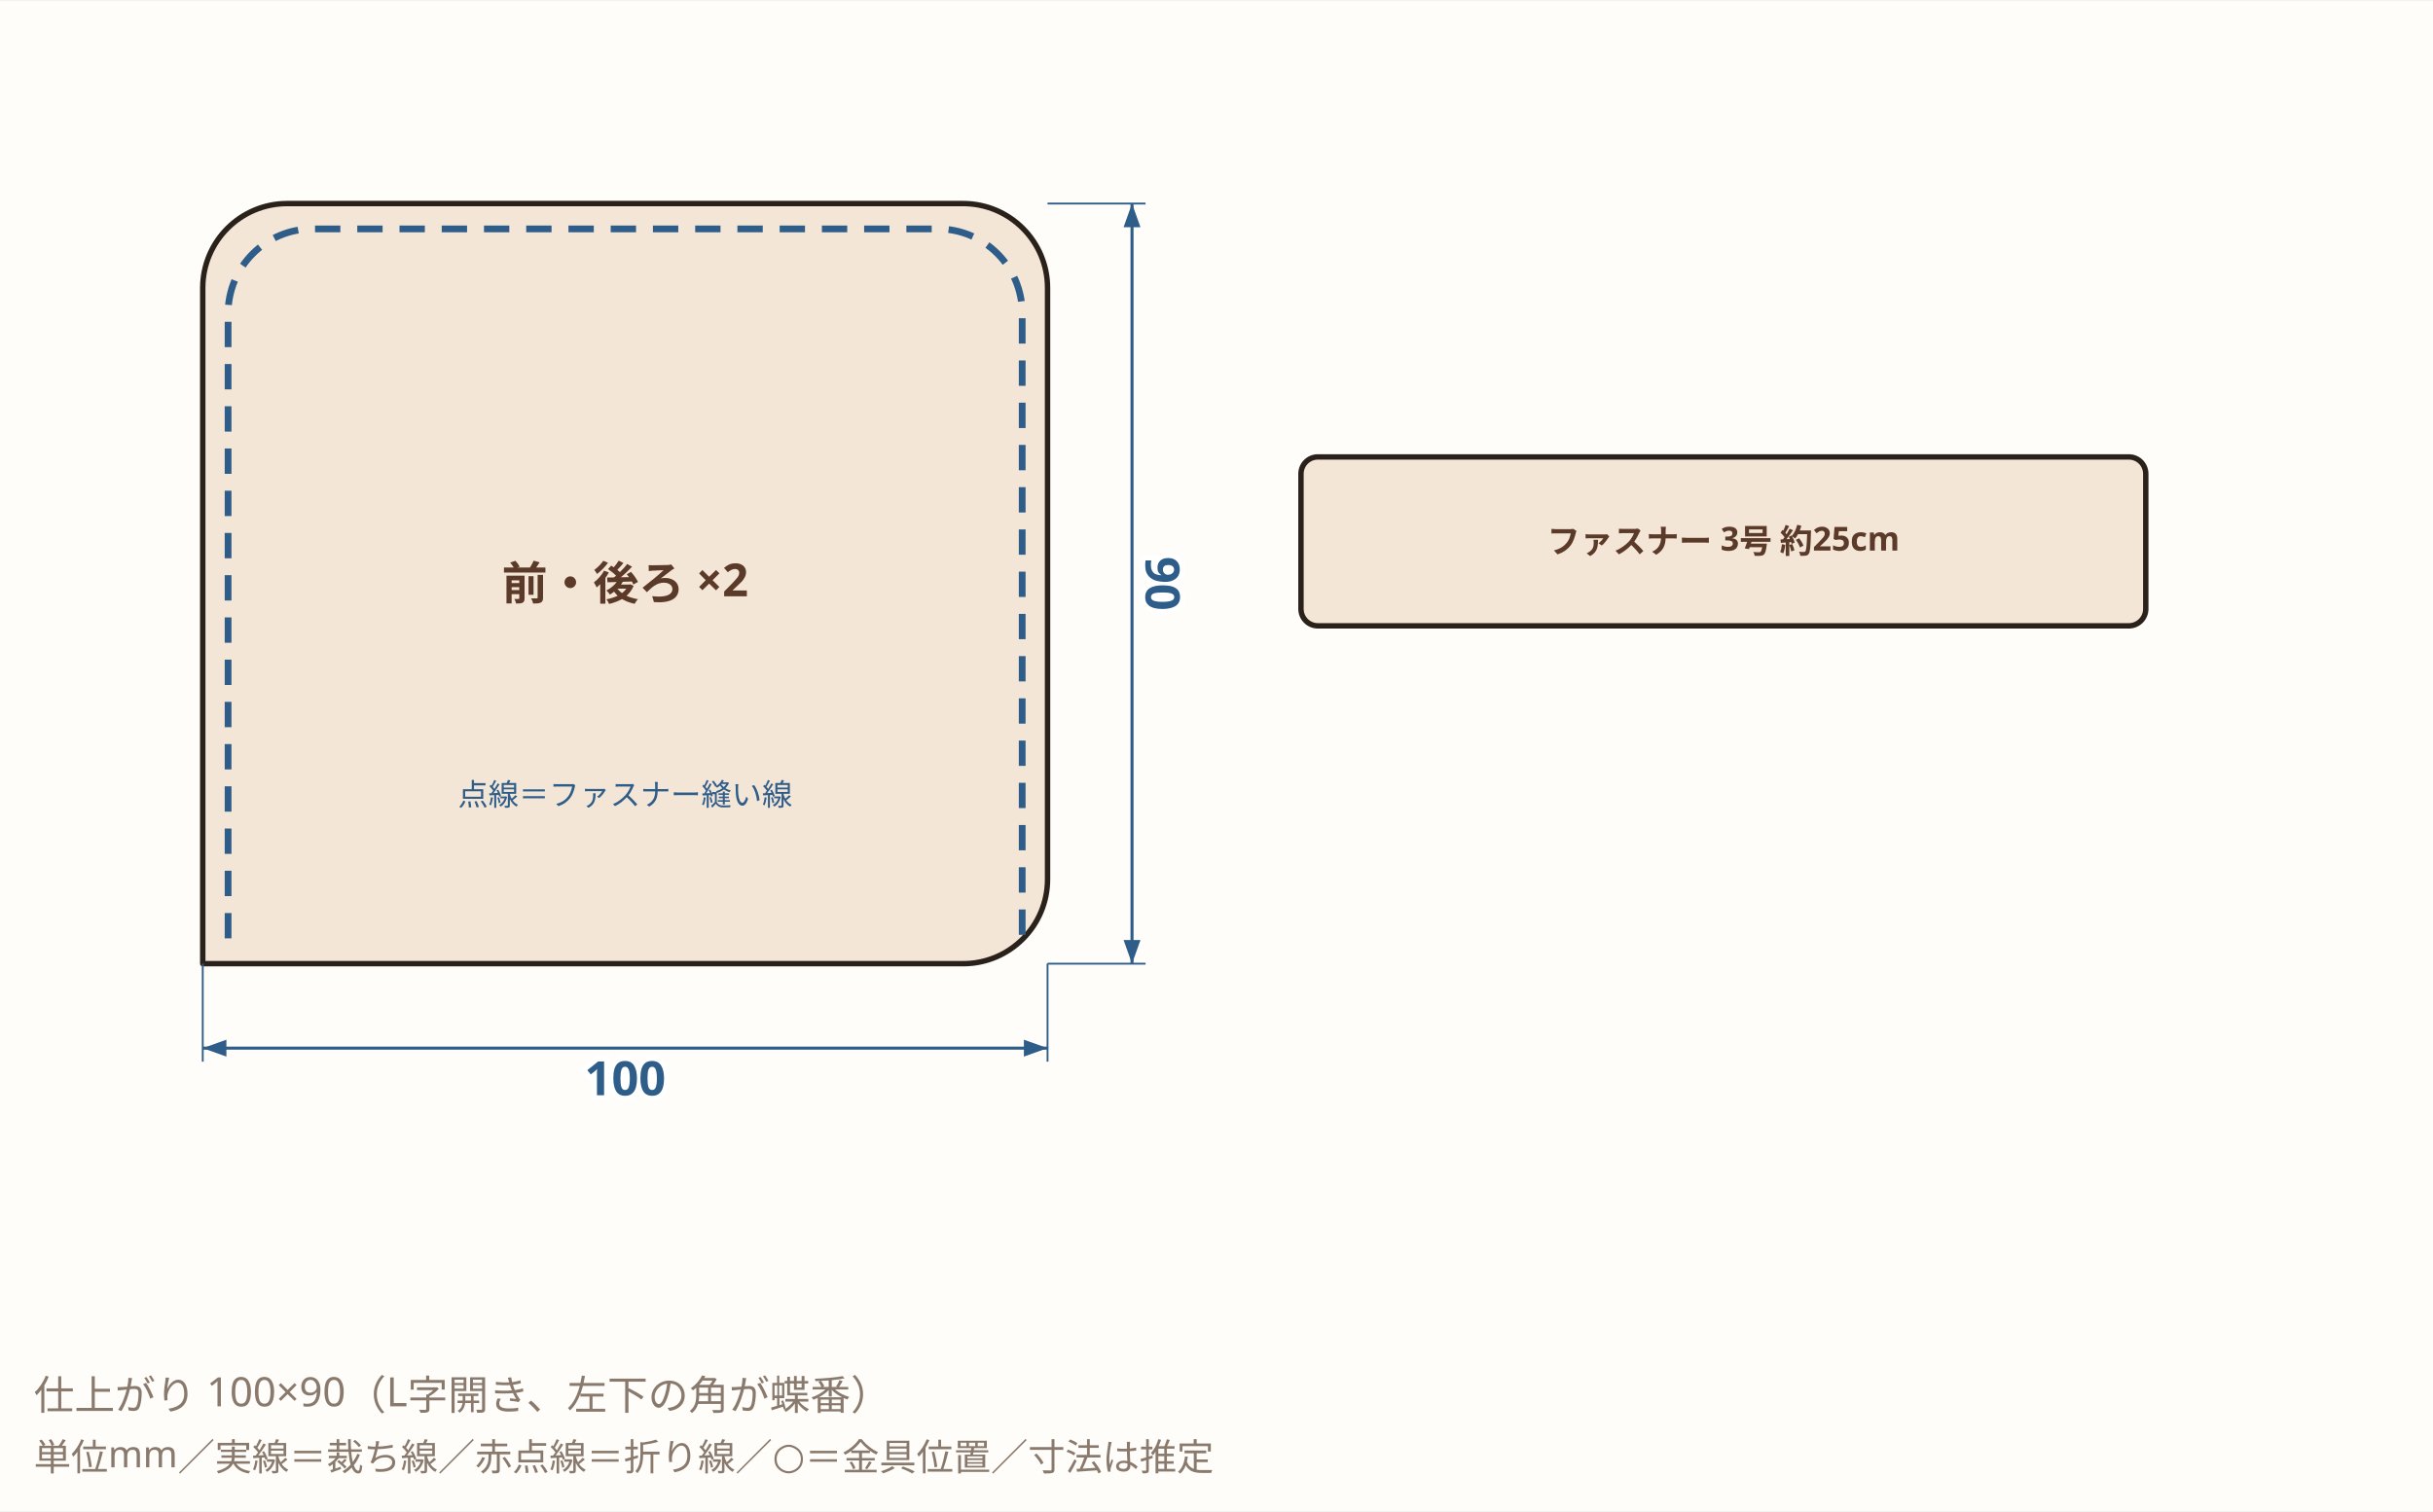
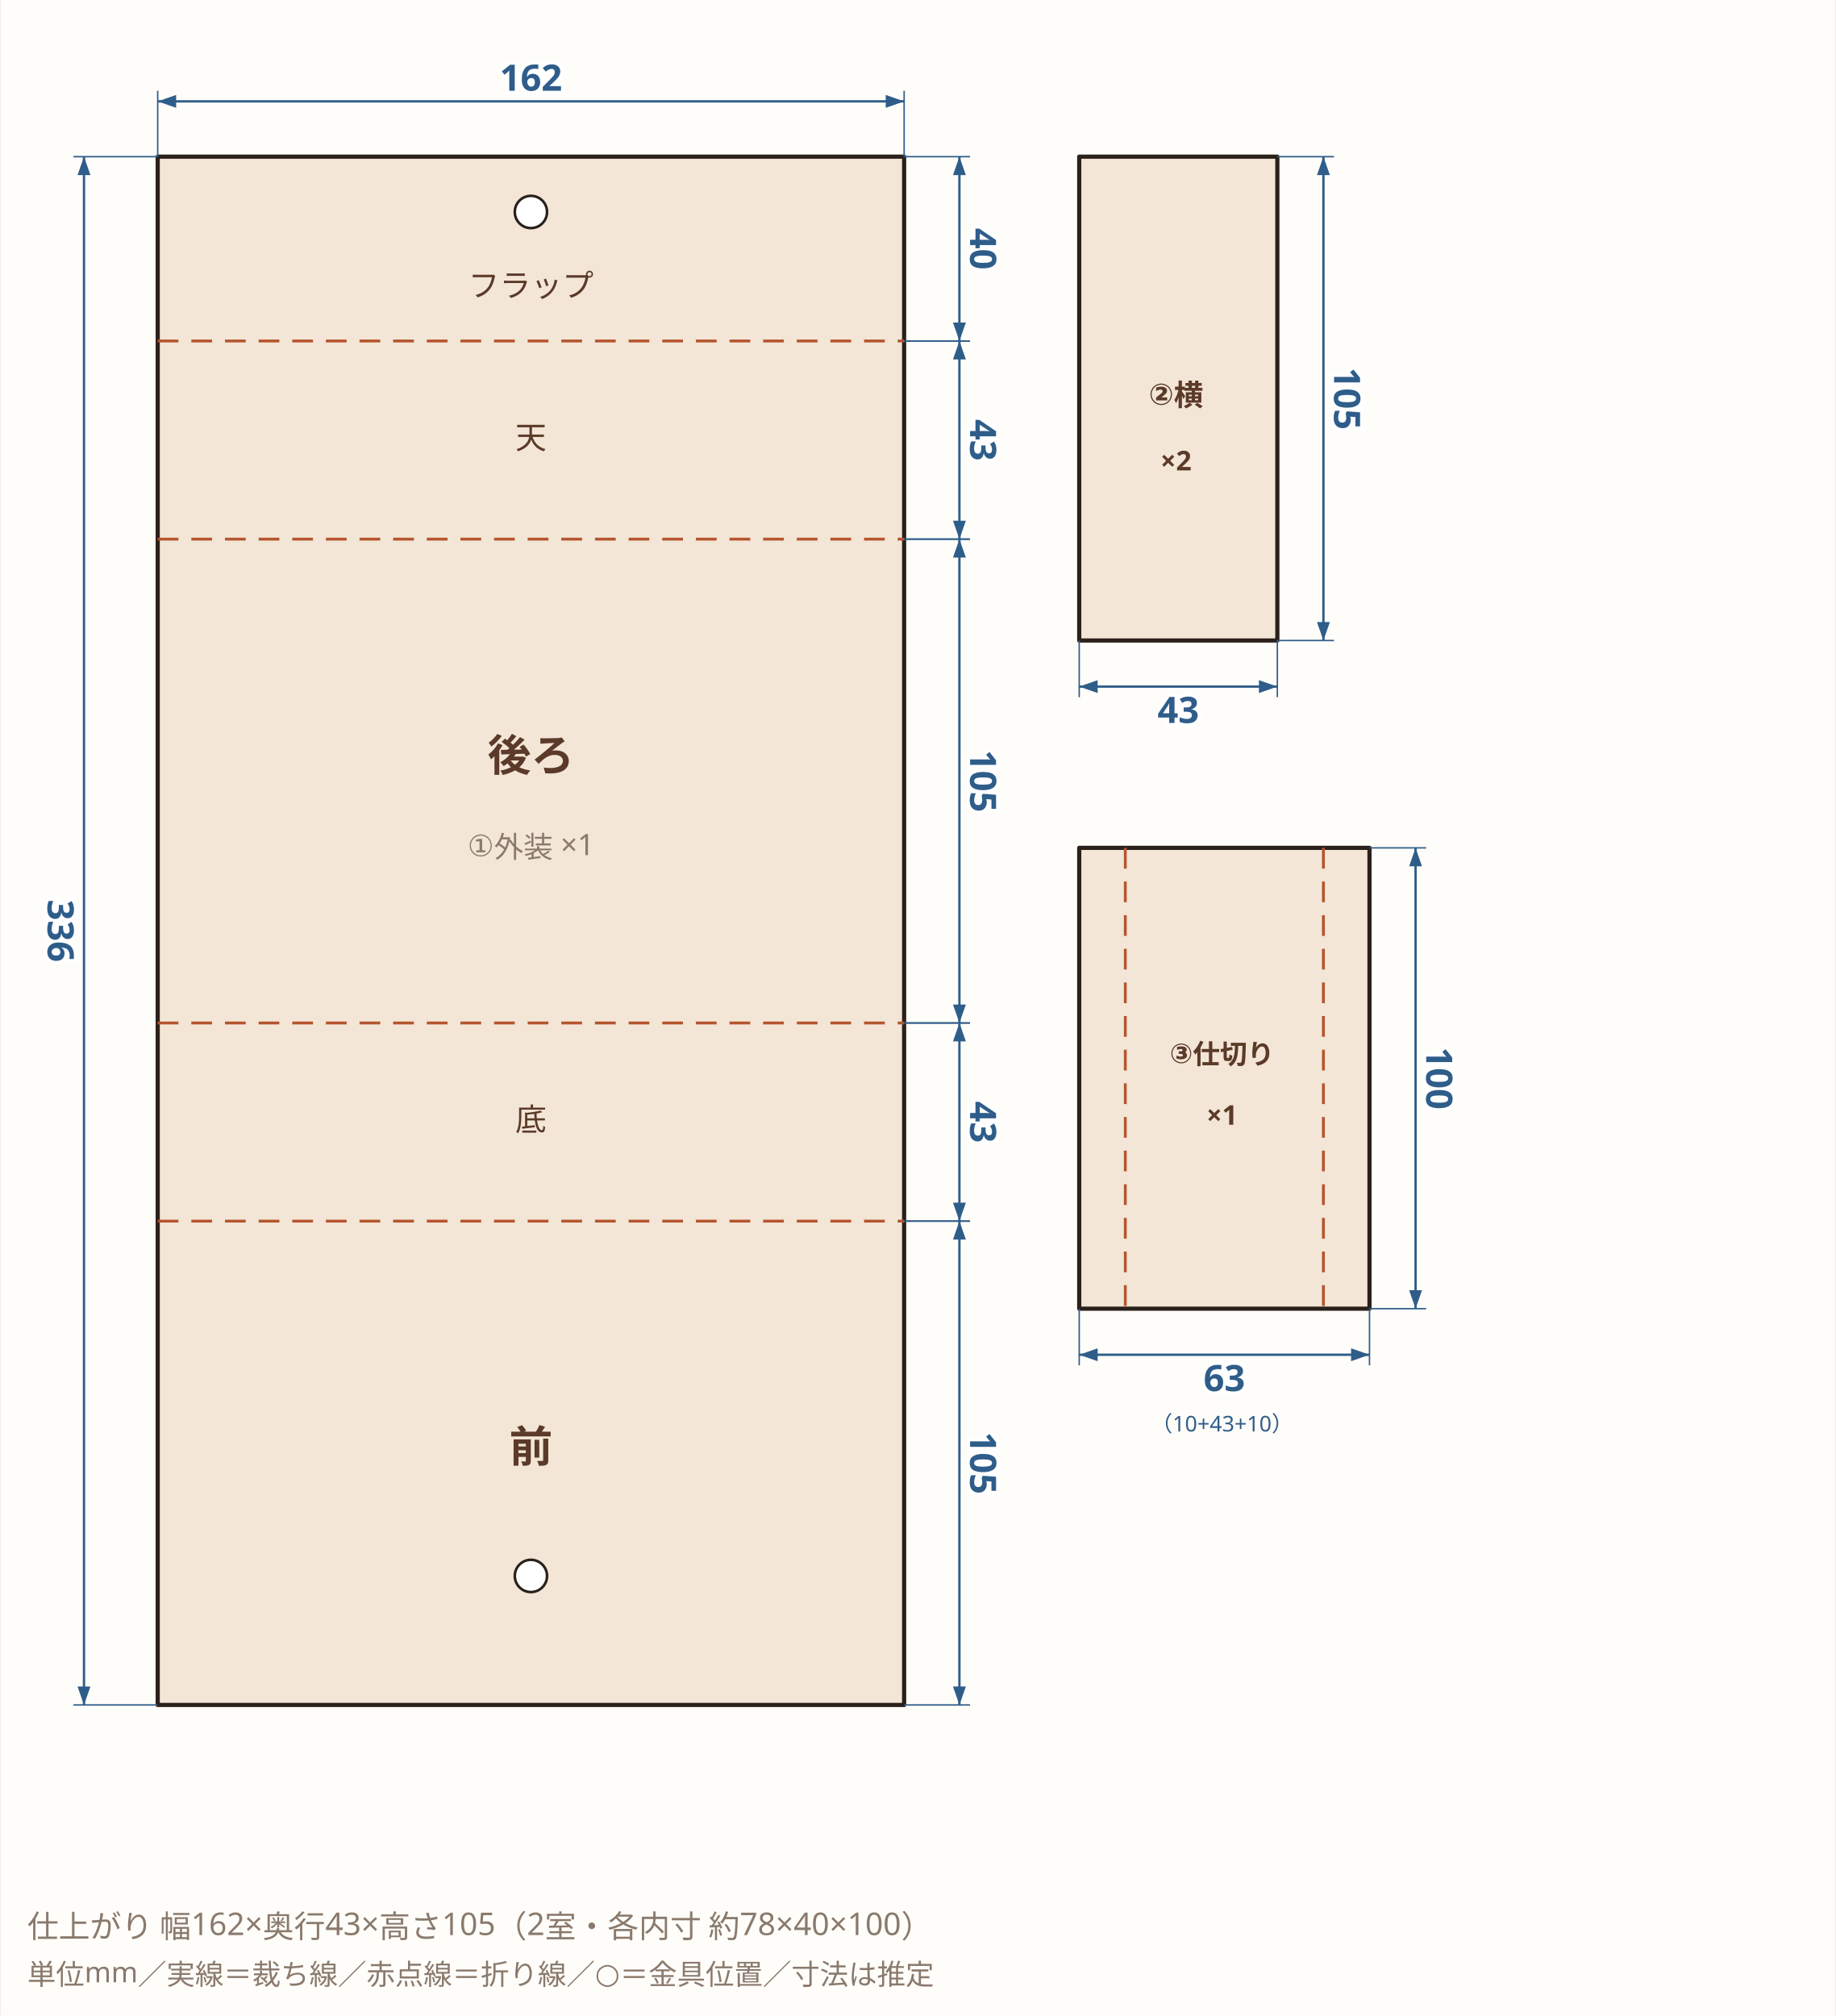
- <svg xmlns="http://www.w3.org/2000/svg" viewBox="-24.0 -24.0 288.0 178.8" width="288" height="179">
-   <rect x="-24.0" y="-24.0" width="288.0" height="178.8" fill="#fffdf9" />
-   <path d="M10,0 L90,0 A10,10 0 0 1 100,10 L100,80 A10,10 0 0 1 90,90 L0,90 L0,10 A10,10 0 0 1 10,0 Z" fill="#f3e6d6" stroke="#2b211b" stroke-width="0.64" stroke-linejoin="round" />
-   <text x="50.0" y="45.0" font-size="5.4" fill="#5b3a29" text-anchor="middle" dominant-baseline="middle" font-weight="700" font-family="sans-serif">前・後ろ ×2</text>
-   <path d="M3,87 L3,13 A10,10 0 0 1 13,3 L87,3 A10,10 0 0 1 97,13 L97,87" fill="none" stroke="#2f5d8a" stroke-dasharray="3 2" stroke-width="0.8" />
-   <text x="50.0" y="70.0" font-size="3.6" fill="#2f5d8a" text-anchor="middle" dominant-baseline="middle" font-weight="400" font-family="sans-serif">点線＝ファスナー縫い線</text>
-   <line x1="0.0" y1="90.0" x2="0.0" y2="101.6" stroke="#2f5d8a" stroke-width="0.22" />
-   <line x1="100.0" y1="90.0" x2="100.0" y2="101.6" stroke="#2f5d8a" stroke-width="0.22" />
-   <line x1="0.0" y1="100.0" x2="100.0" y2="100.0" stroke="#2f5d8a" stroke-width="0.36" />
-   <path d="M0.0,100.0 L2.8,101.0 L2.8,99.0 Z" fill="#2f5d8a" />
-   <path d="M100.0,100.0 L97.2,101.0 L97.2,99.0 Z" fill="#2f5d8a" />
-   <text x="50.0" y="103.6" font-size="5.6" fill="#2f5d8a" text-anchor="middle" dominant-baseline="middle" font-family="sans-serif" font-weight="700" transform="rotate(0.0 50.0 103.6)" paint-order="stroke" stroke="#fff" stroke-width="1.2">100</text>
-   <line x1="100.0" y1="0.0" x2="111.6" y2="0.0" stroke="#2f5d8a" stroke-width="0.22" />
-   <line x1="100.0" y1="90.0" x2="111.6" y2="90.0" stroke="#2f5d8a" stroke-width="0.22" />
-   <line x1="110.0" y1="0.0" x2="110.0" y2="90.0" stroke="#2f5d8a" stroke-width="0.36" />
-   <path d="M110.0,0.0 L109.0,2.8 L111.0,2.8 Z" fill="#2f5d8a" />
-   <path d="M110.0,90.0 L109.0,87.2 L111.0,87.2 Z" fill="#2f5d8a" />
-   <text x="113.6" y="45.0" font-size="5.6" fill="#2f5d8a" text-anchor="middle" dominant-baseline="middle" font-family="sans-serif" font-weight="700" transform="rotate(90.0 113.6 45.0)" paint-order="stroke" stroke="#fff" stroke-width="1.2">90</text>
-   <path d="M132,30 L228,30 A2,2 0 0 1 230,32 L230,48 A2,2 0 0 1 228,50 L132,50 A2,2 0 0 1 130,48 L130,32 A2,2 0 0 1 132,30 Z" fill="#f3e6d6" stroke="#2b211b" stroke-width="0.64" stroke-linejoin="round" />
-   <text x="180.0" y="40.0" font-size="3.9" fill="#5b3a29" text-anchor="middle" dominant-baseline="middle" font-weight="700" font-family="sans-serif">ファスナー 3号 約25cm</text>
-   <text x="-20.0" y="142.8" font-size="4.8" fill="#8a7a6d" font-family="sans-serif">仕上がり 100×90（L字開き、左下の角が蝶番）</text>
-   <text x="-20.0" y="150.0" font-size="4.4" fill="#8a7a6d" font-family="sans-serif">単位mm／実線＝裁ち線／赤点線＝折り線／○＝金具位置／寸法は推定</text>
+ <svg xmlns="http://www.w3.org/2000/svg" viewBox="-34.0 -34.0 398.0 437.5" width="398" height="437">
+   <rect x="-34.0" y="-34.0" width="398.0" height="437.467" fill="#fffdf9" />
+   <path d="M0,0 L162,0 L162,336 L0,336 Z" fill="#f3e6d6" stroke="#2b211b" stroke-width="0.91" stroke-linejoin="round" />
+   <line x1="0" y1="40" x2="162" y2="40" stroke="#b5552e" stroke-width="0.62" stroke-dasharray="4.5 2.8" />
+   <line x1="0" y1="83" x2="162" y2="83" stroke="#b5552e" stroke-width="0.62" stroke-dasharray="4.5 2.8" />
+   <line x1="0" y1="188" x2="162" y2="188" stroke="#b5552e" stroke-width="0.62" stroke-dasharray="4.5 2.8" />
+   <line x1="0" y1="231" x2="162" y2="231" stroke="#b5552e" stroke-width="0.62" stroke-dasharray="4.5 2.8" />
+   <text x="81.0" y="28.0" font-size="6.8" fill="#5b3a29" text-anchor="middle" dominant-baseline="middle" font-weight="400" font-family="sans-serif">フラップ</text>
+   <text x="81.0" y="61.0" font-size="6.8" fill="#5b3a29" text-anchor="middle" dominant-baseline="middle" font-weight="400" font-family="sans-serif">天</text>
+   <text x="81.0" y="130.0" font-size="9.4" fill="#5b3a29" text-anchor="middle" dominant-baseline="middle" font-weight="700" font-family="sans-serif">後ろ</text>
+   <text x="81.0" y="150.0" font-size="6.4" fill="#8a7a6d" text-anchor="middle" dominant-baseline="middle" font-weight="400" font-family="sans-serif">①外装 ×1</text>
+   <text x="81.0" y="209.0" font-size="6.8" fill="#5b3a29" text-anchor="middle" dominant-baseline="middle" font-weight="400" font-family="sans-serif">底</text>
+   <text x="81.0" y="280.0" font-size="9.4" fill="#5b3a29" text-anchor="middle" dominant-baseline="middle" font-weight="700" font-family="sans-serif">前</text>
+   <circle cx="81" cy="12" r="3.5" fill="#fff" stroke="#2b211b" stroke-width="0.57" />
+   <circle cx="81" cy="308" r="3.5" fill="#fff" stroke="#2b211b" stroke-width="0.57" />
+   <line x1="0.0" y1="0.0" x2="0.0" y2="-14.3" stroke="#2f5d8a" stroke-width="0.31" />
+   <line x1="162.0" y1="0.0" x2="162.0" y2="-14.3" stroke="#2f5d8a" stroke-width="0.31" />
+   <line x1="0.0" y1="-12.0" x2="162.0" y2="-12.0" stroke="#2f5d8a" stroke-width="0.51" />
+   <path d="M0.0,-12.0 L4.0,-10.6 L4.0,-13.4 Z" fill="#2f5d8a" />
+   <path d="M162.0,-12.0 L158.0,-10.6 L158.0,-13.4 Z" fill="#2f5d8a" />
+   <text x="81.0" y="-17.1" font-size="7.9" fill="#2f5d8a" text-anchor="middle" dominant-baseline="middle" font-family="sans-serif" font-weight="700" transform="rotate(0.0 81.0 -17.1)" paint-order="stroke" stroke="#fff" stroke-width="1.7">162</text>
+   <line x1="0.0" y1="0.0" x2="-18.3" y2="0.0" stroke="#2f5d8a" stroke-width="0.31" />
+   <line x1="0.0" y1="336.0" x2="-18.3" y2="336.0" stroke="#2f5d8a" stroke-width="0.31" />
+   <line x1="-16.0" y1="0.0" x2="-16.0" y2="336.0" stroke="#2f5d8a" stroke-width="0.51" />
+   <path d="M-16.0,0.0 L-17.4,4.0 L-14.6,4.0 Z" fill="#2f5d8a" />
+   <path d="M-16.0,336.0 L-17.4,332.0 L-14.6,332.0 Z" fill="#2f5d8a" />
+   <text x="-21.1" y="168.0" font-size="7.9" fill="#2f5d8a" text-anchor="middle" dominant-baseline="middle" font-family="sans-serif" font-weight="700" transform="rotate(90.0 -21.1 168.0)" paint-order="stroke" stroke="#fff" stroke-width="1.7">336</text>
+   <line x1="162.0" y1="0.0" x2="176.3" y2="0.0" stroke="#2f5d8a" stroke-width="0.31" />
+   <line x1="162.0" y1="40.0" x2="176.3" y2="40.0" stroke="#2f5d8a" stroke-width="0.31" />
+   <line x1="174.0" y1="0.0" x2="174.0" y2="40.0" stroke="#2f5d8a" stroke-width="0.51" />
+   <path d="M174.0,0.0 L172.6,4.0 L175.4,4.0 Z" fill="#2f5d8a" />
+   <path d="M174.0,40.0 L172.6,36.0 L175.4,36.0 Z" fill="#2f5d8a" />
+   <text x="179.1" y="20.0" font-size="7.9" fill="#2f5d8a" text-anchor="middle" dominant-baseline="middle" font-family="sans-serif" font-weight="700" transform="rotate(90.0 179.1 20.0)" paint-order="stroke" stroke="#fff" stroke-width="1.7">40</text>
+   <line x1="162.0" y1="40.0" x2="176.3" y2="40.0" stroke="#2f5d8a" stroke-width="0.31" />
+   <line x1="162.0" y1="83.0" x2="176.3" y2="83.0" stroke="#2f5d8a" stroke-width="0.31" />
+   <line x1="174.0" y1="40.0" x2="174.0" y2="83.0" stroke="#2f5d8a" stroke-width="0.51" />
+   <path d="M174.0,40.0 L172.6,44.0 L175.4,44.0 Z" fill="#2f5d8a" />
+   <path d="M174.0,83.0 L172.6,79.0 L175.4,79.0 Z" fill="#2f5d8a" />
+   <text x="179.1" y="61.5" font-size="7.9" fill="#2f5d8a" text-anchor="middle" dominant-baseline="middle" font-family="sans-serif" font-weight="700" transform="rotate(90.0 179.1 61.5)" paint-order="stroke" stroke="#fff" stroke-width="1.7">43</text>
+   <line x1="162.0" y1="83.0" x2="176.3" y2="83.0" stroke="#2f5d8a" stroke-width="0.31" />
+   <line x1="162.0" y1="188.0" x2="176.3" y2="188.0" stroke="#2f5d8a" stroke-width="0.31" />
+   <line x1="174.0" y1="83.0" x2="174.0" y2="188.0" stroke="#2f5d8a" stroke-width="0.51" />
+   <path d="M174.0,83.0 L172.6,87.0 L175.4,87.0 Z" fill="#2f5d8a" />
+   <path d="M174.0,188.0 L172.6,184.0 L175.4,184.0 Z" fill="#2f5d8a" />
+   <text x="179.1" y="135.5" font-size="7.9" fill="#2f5d8a" text-anchor="middle" dominant-baseline="middle" font-family="sans-serif" font-weight="700" transform="rotate(90.0 179.1 135.5)" paint-order="stroke" stroke="#fff" stroke-width="1.7">105</text>
+   <line x1="162.0" y1="188.0" x2="176.3" y2="188.0" stroke="#2f5d8a" stroke-width="0.31" />
+   <line x1="162.0" y1="231.0" x2="176.3" y2="231.0" stroke="#2f5d8a" stroke-width="0.31" />
+   <line x1="174.0" y1="188.0" x2="174.0" y2="231.0" stroke="#2f5d8a" stroke-width="0.51" />
+   <path d="M174.0,188.0 L172.6,192.0 L175.4,192.0 Z" fill="#2f5d8a" />
+   <path d="M174.0,231.0 L172.6,227.0 L175.4,227.0 Z" fill="#2f5d8a" />
+   <text x="179.1" y="209.5" font-size="7.9" fill="#2f5d8a" text-anchor="middle" dominant-baseline="middle" font-family="sans-serif" font-weight="700" transform="rotate(90.0 179.1 209.5)" paint-order="stroke" stroke="#fff" stroke-width="1.7">43</text>
+   <line x1="162.0" y1="231.0" x2="176.3" y2="231.0" stroke="#2f5d8a" stroke-width="0.31" />
+   <line x1="162.0" y1="336.0" x2="176.3" y2="336.0" stroke="#2f5d8a" stroke-width="0.31" />
+   <line x1="174.0" y1="231.0" x2="174.0" y2="336.0" stroke="#2f5d8a" stroke-width="0.51" />
+   <path d="M174.0,231.0 L172.6,235.0 L175.4,235.0 Z" fill="#2f5d8a" />
+   <path d="M174.0,336.0 L172.6,332.0 L175.4,332.0 Z" fill="#2f5d8a" />
+   <text x="179.1" y="283.5" font-size="7.9" fill="#2f5d8a" text-anchor="middle" dominant-baseline="middle" font-family="sans-serif" font-weight="700" transform="rotate(90.0 179.1 283.5)" paint-order="stroke" stroke="#fff" stroke-width="1.7">105</text>
+   <path d="M200,0 L243,0 L243,105 L200,105 Z" fill="#f3e6d6" stroke="#2b211b" stroke-width="0.91" stroke-linejoin="round" />
+   <text x="221.0" y="52.0" font-size="6.4" fill="#5b3a29" text-anchor="middle" dominant-baseline="middle" font-weight="700" font-family="sans-serif">②横</text>
+   <text x="221.0" y="66.0" font-size="5.9" fill="#5b3a29" text-anchor="middle" dominant-baseline="middle" font-weight="700" font-family="sans-serif">×2</text>
+   <line x1="200.0" y1="105.0" x2="200.0" y2="117.3" stroke="#2f5d8a" stroke-width="0.31" />
+   <line x1="243.0" y1="105.0" x2="243.0" y2="117.3" stroke="#2f5d8a" stroke-width="0.31" />
+   <line x1="200.0" y1="115.0" x2="243.0" y2="115.0" stroke="#2f5d8a" stroke-width="0.51" />
+   <path d="M200.0,115.0 L204.0,116.4 L204.0,113.6 Z" fill="#2f5d8a" />
+   <path d="M243.0,115.0 L239.0,116.4 L239.0,113.6 Z" fill="#2f5d8a" />
+   <text x="221.5" y="120.1" font-size="7.9" fill="#2f5d8a" text-anchor="middle" dominant-baseline="middle" font-family="sans-serif" font-weight="700" transform="rotate(0.0 221.5 120.1)" paint-order="stroke" stroke="#fff" stroke-width="1.7">43</text>
+   <line x1="243.0" y1="0.0" x2="255.3" y2="0.0" stroke="#2f5d8a" stroke-width="0.31" />
+   <line x1="243.0" y1="105.0" x2="255.3" y2="105.0" stroke="#2f5d8a" stroke-width="0.31" />
+   <line x1="253.0" y1="0.0" x2="253.0" y2="105.0" stroke="#2f5d8a" stroke-width="0.51" />
+   <path d="M253.0,0.0 L251.6,4.0 L254.4,4.0 Z" fill="#2f5d8a" />
+   <path d="M253.0,105.0 L251.6,101.0 L254.4,101.0 Z" fill="#2f5d8a" />
+   <text x="258.1" y="52.5" font-size="7.9" fill="#2f5d8a" text-anchor="middle" dominant-baseline="middle" font-family="sans-serif" font-weight="700" transform="rotate(90.0 258.1 52.5)" paint-order="stroke" stroke="#fff" stroke-width="1.7">105</text>
+   <path d="M200,150 L263,150 L263,250 L200,250 Z" fill="#f3e6d6" stroke="#2b211b" stroke-width="0.91" stroke-linejoin="round" />
+   <line x1="210" y1="150" x2="210" y2="250" stroke="#b5552e" stroke-width="0.62" stroke-dasharray="4.5 2.8" />
+   <line x1="253" y1="150" x2="253" y2="250" stroke="#b5552e" stroke-width="0.62" stroke-dasharray="4.5 2.8" />
+   <text x="231.0" y="195.0" font-size="5.9" fill="#5b3a29" text-anchor="middle" dominant-baseline="middle" font-weight="700" font-family="sans-serif">③仕切り</text>
+   <text x="231.0" y="208.0" font-size="5.9" fill="#5b3a29" text-anchor="middle" dominant-baseline="middle" font-weight="700" font-family="sans-serif">×1</text>
+   <line x1="200.0" y1="250.0" x2="200.0" y2="262.3" stroke="#2f5d8a" stroke-width="0.31" />
+   <line x1="263.0" y1="250.0" x2="263.0" y2="262.3" stroke="#2f5d8a" stroke-width="0.31" />
+   <line x1="200.0" y1="260.0" x2="263.0" y2="260.0" stroke="#2f5d8a" stroke-width="0.51" />
+   <path d="M200.0,260.0 L204.0,261.4 L204.0,258.6 Z" fill="#2f5d8a" />
+   <path d="M263.0,260.0 L259.0,261.4 L259.0,258.6 Z" fill="#2f5d8a" />
+   <text x="231.5" y="265.1" font-size="7.9" fill="#2f5d8a" text-anchor="middle" dominant-baseline="middle" font-family="sans-serif" font-weight="700" transform="rotate(0.0 231.5 265.1)" paint-order="stroke" stroke="#fff" stroke-width="1.7">63</text>
+   <text x="231.0" y="275.0" font-size="4.7" fill="#2f5d8a" text-anchor="middle" dominant-baseline="middle" font-weight="400" font-family="sans-serif">（10+43+10）</text>
+   <line x1="263.0" y1="150.0" x2="275.3" y2="150.0" stroke="#2f5d8a" stroke-width="0.31" />
+   <line x1="263.0" y1="250.0" x2="275.3" y2="250.0" stroke="#2f5d8a" stroke-width="0.31" />
+   <line x1="273.0" y1="150.0" x2="273.0" y2="250.0" stroke="#2f5d8a" stroke-width="0.51" />
+   <path d="M273.0,150.0 L271.6,154.0 L274.4,154.0 Z" fill="#2f5d8a" />
+   <path d="M273.0,250.0 L271.6,246.0 L274.4,246.0 Z" fill="#2f5d8a" />
+   <text x="278.1" y="200.0" font-size="7.9" fill="#2f5d8a" text-anchor="middle" dominant-baseline="middle" font-family="sans-serif" font-weight="700" transform="rotate(90.0 278.1 200.0)" paint-order="stroke" stroke="#fff" stroke-width="1.7">100</text>
+   <text x="-28.3" y="386.5" font-size="6.8" fill="#8a7a6d" font-family="sans-serif">仕上がり 幅162×奥行43×高さ105（2室・各内寸 約78×40×100）</text>
+   <text x="-28.3" y="396.7" font-size="6.2" fill="#8a7a6d" font-family="sans-serif">単位mm／実線＝裁ち線／赤点線＝折り線／○＝金具位置／寸法は推定</text>
</svg>
